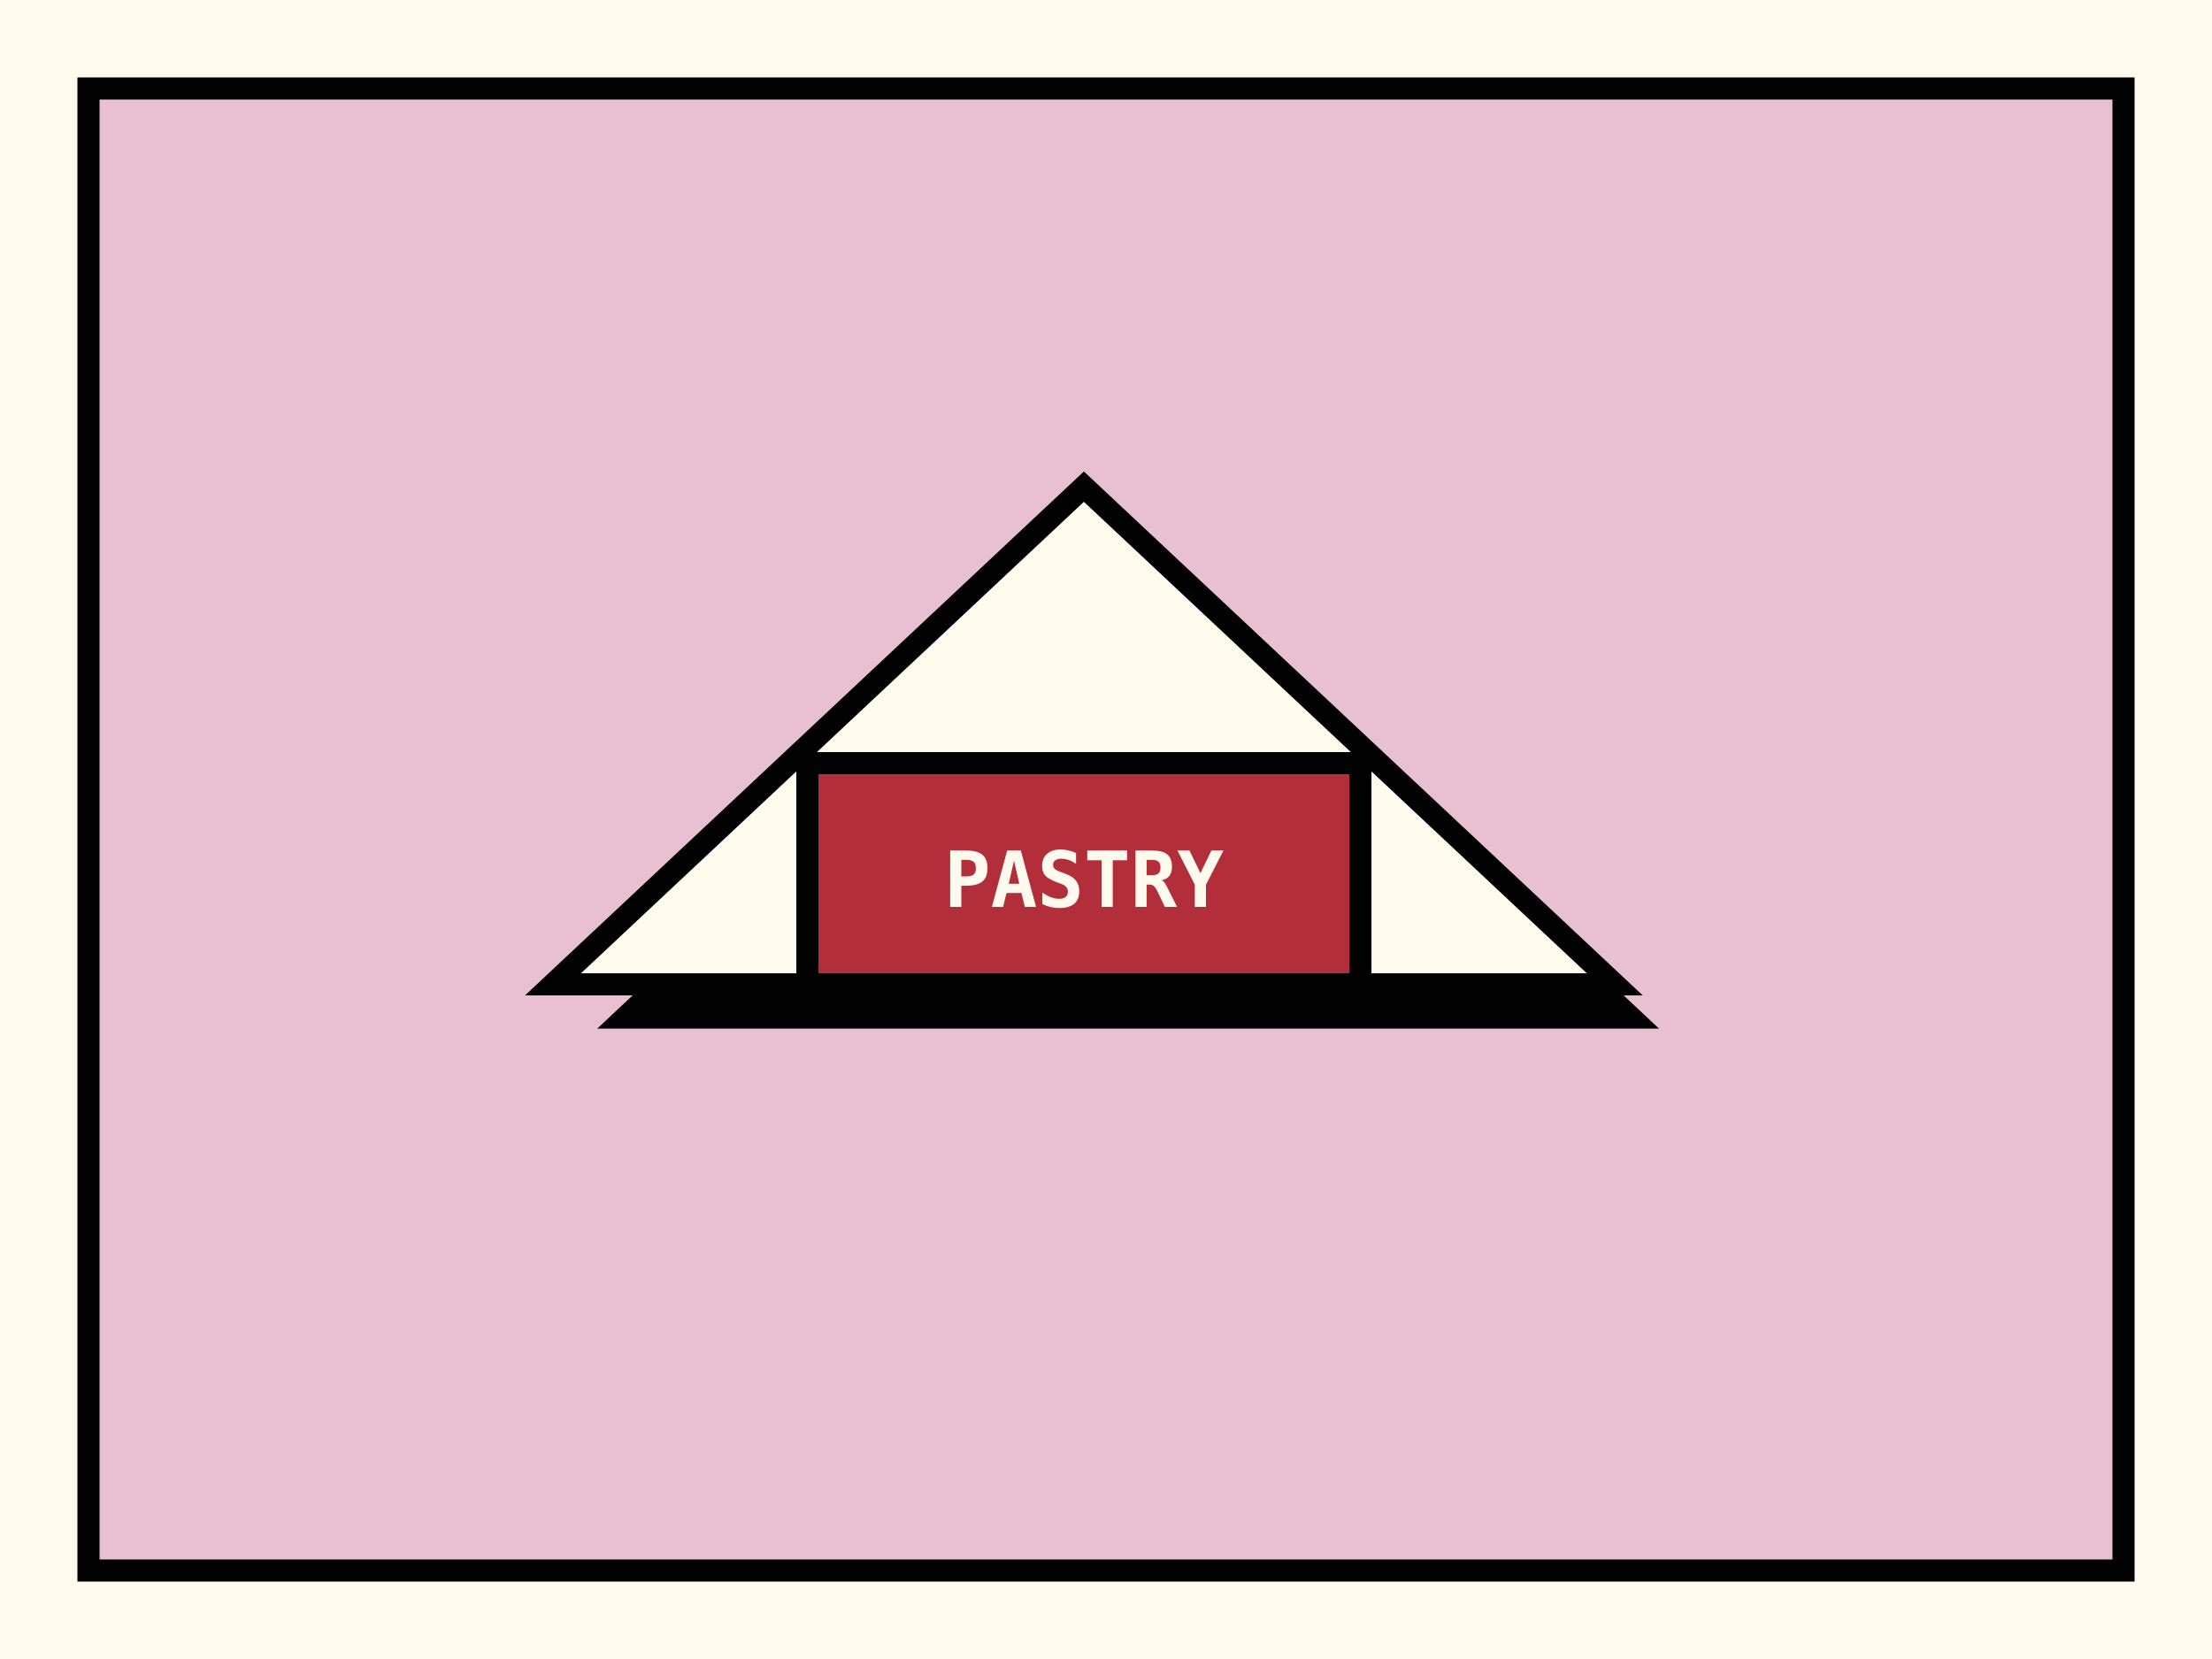
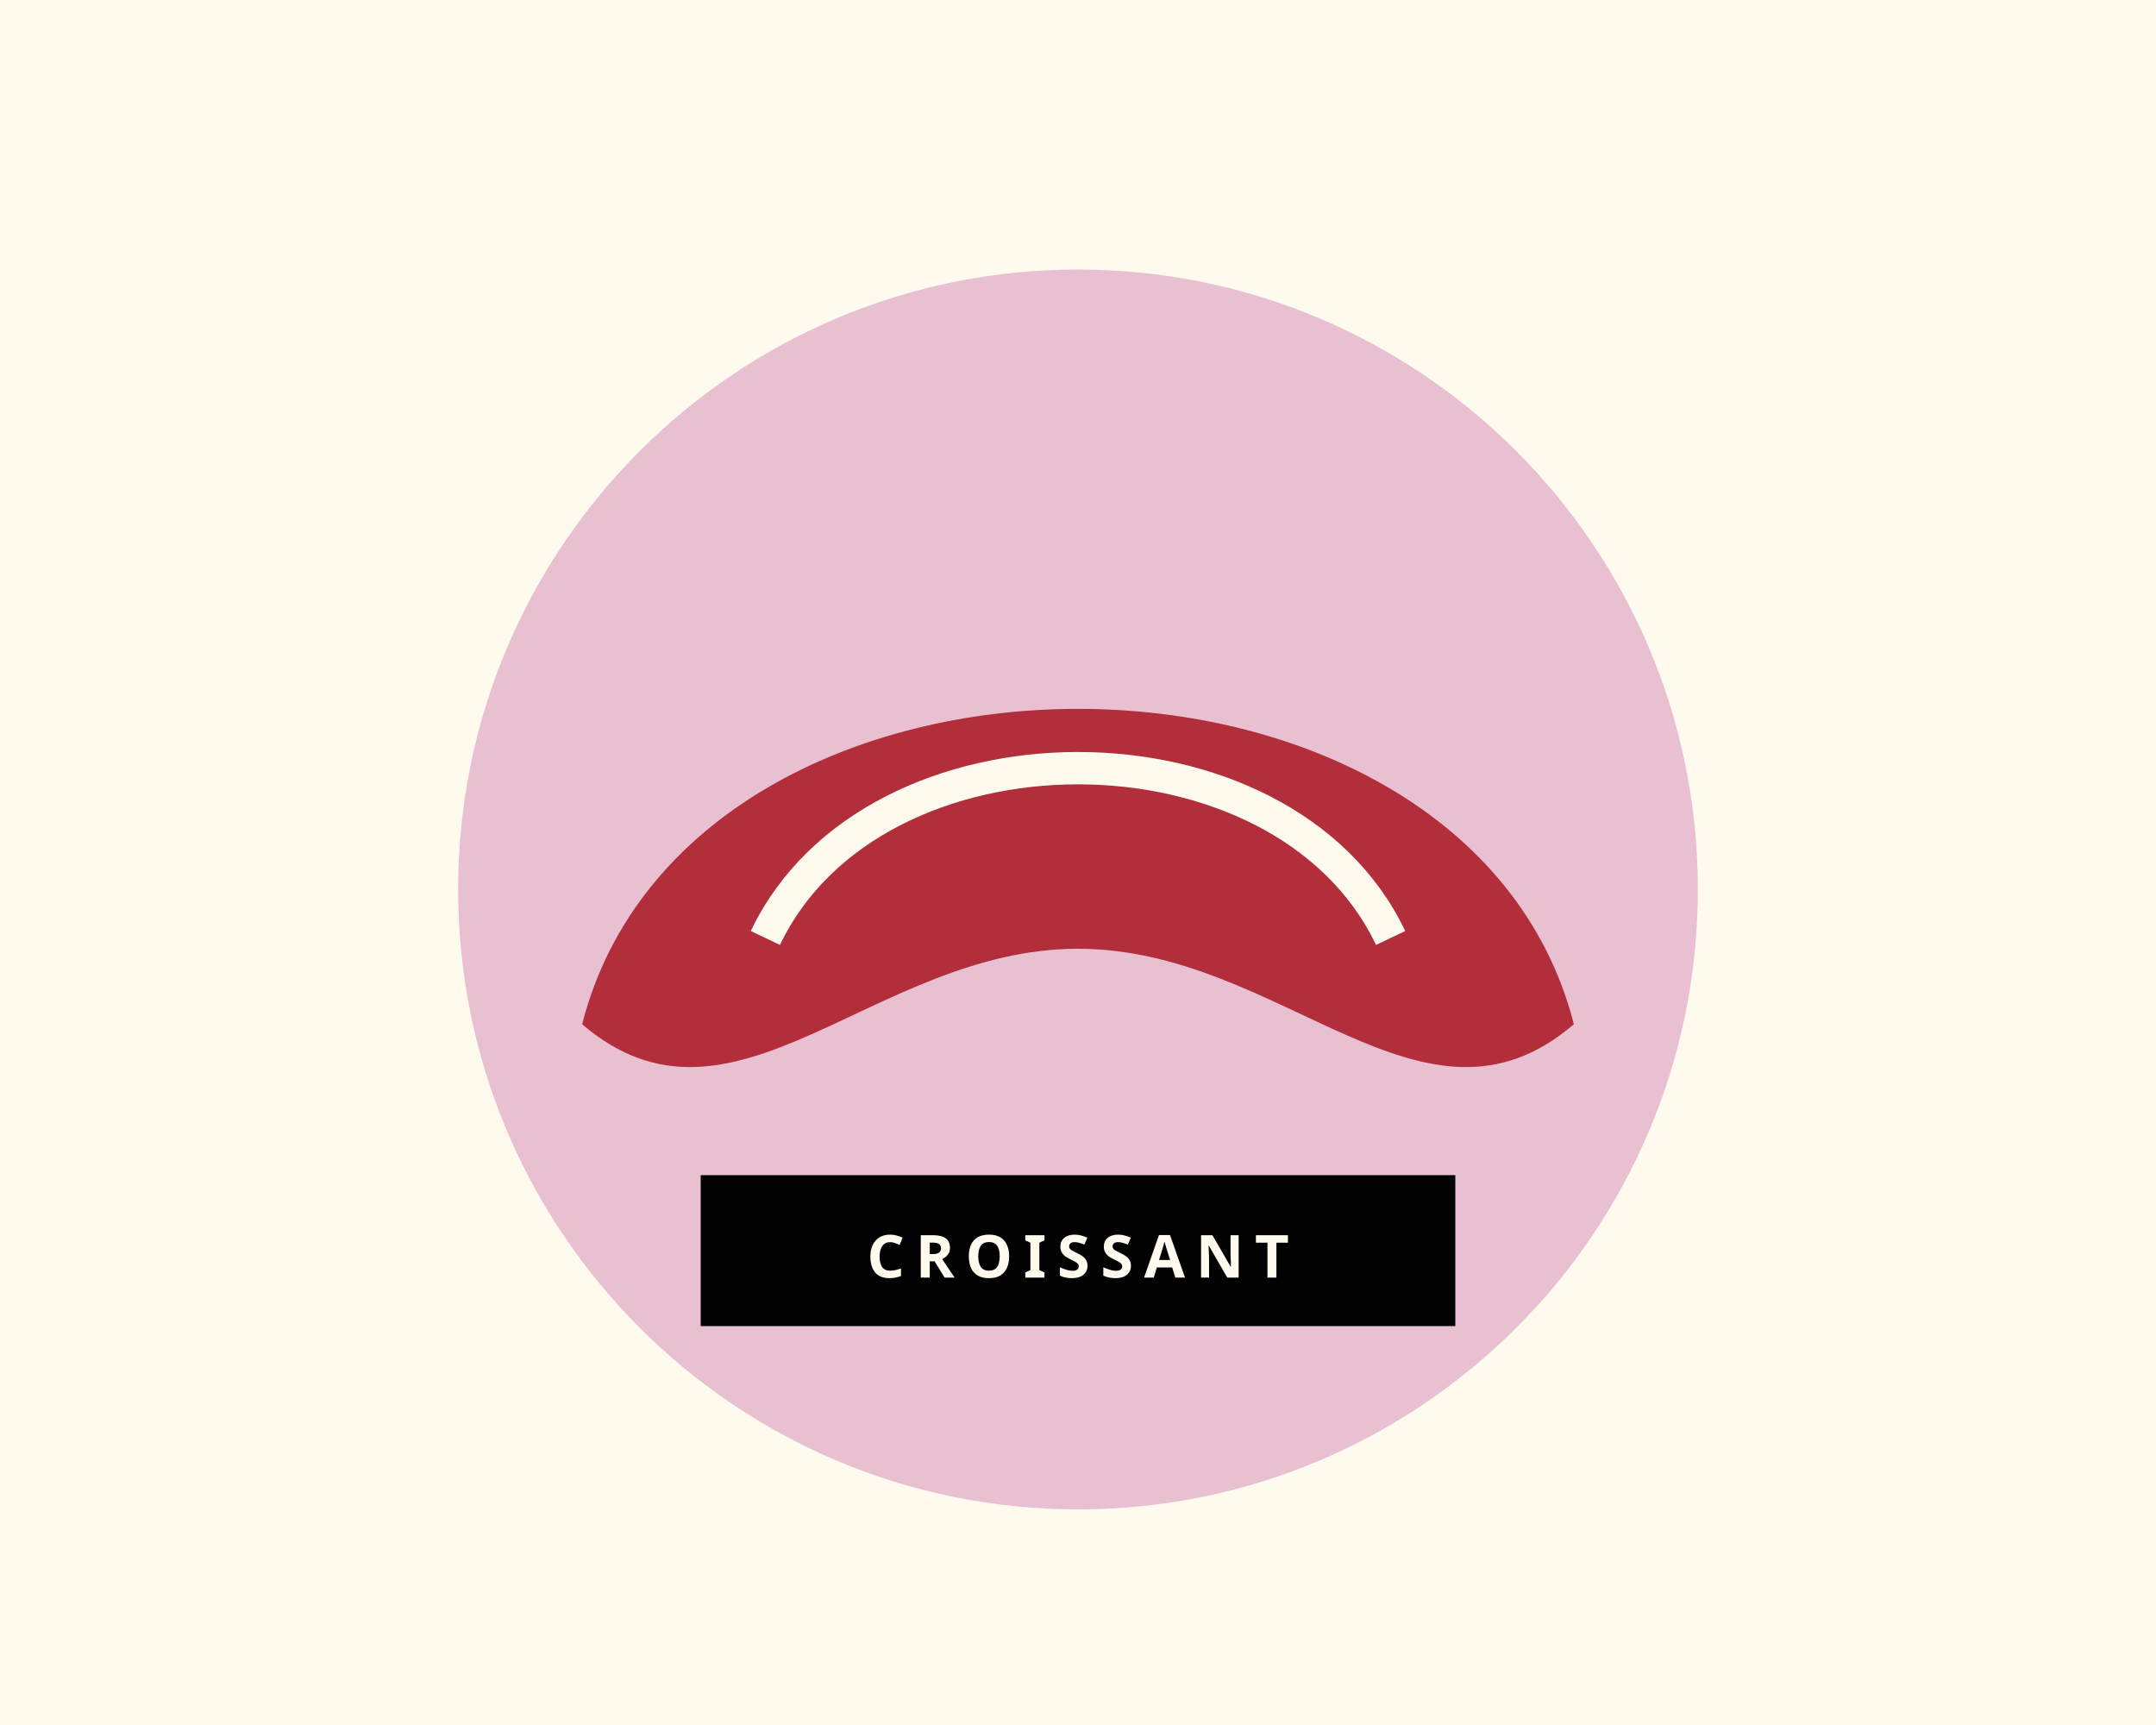
- <svg xmlns="http://www.w3.org/2000/svg" viewBox="0 0 400 300" width="400" height="300">
-   <rect width="400" height="300" fill="#fffaee" />
-   <rect x="16" y="16" width="368" height="268" fill="#e9bfd2" stroke="#020202" stroke-width="4" />
-   <polygon points="108,186 204,96 300,186" fill="#020202" />
-   <polygon points="100,178 196,88 292,178" fill="#fffaee" stroke="#020202" stroke-width="4" />
-   <rect x="146" y="138" width="100" height="40" fill="#b22e3b" stroke="#020202" stroke-width="4" />
-   <text x="196" y="164" font-family="monospace" font-weight="bold" font-size="14" text-anchor="middle" fill="#fffaee">PASTRY</text>
+ <svg xmlns="http://www.w3.org/2000/svg" viewBox="0 0 400 320" width="400" height="320">
+   <rect width="400" height="320" fill="#fffaee" />
+   <circle cx="200" cy="165" r="115" fill="#e9bfd2" />
+   <path d="M108 190 C128 112 272 112 292 190 C264 214 238 176 200 176 C162 176 136 214 108 190 Z" fill="#b22e3b" />
+   <path d="M142 174 C162 132 238 132 258 174" fill="none" stroke="#fffaee" stroke-width="6" />
+   <rect x="130" y="218" width="140" height="28" fill="#020202" />
+   <text x="200" y="237" font-family="sans-serif" font-weight="900" font-size="11" text-anchor="middle" fill="#fffaee" letter-spacing="2">CROISSANT</text>
</svg>
